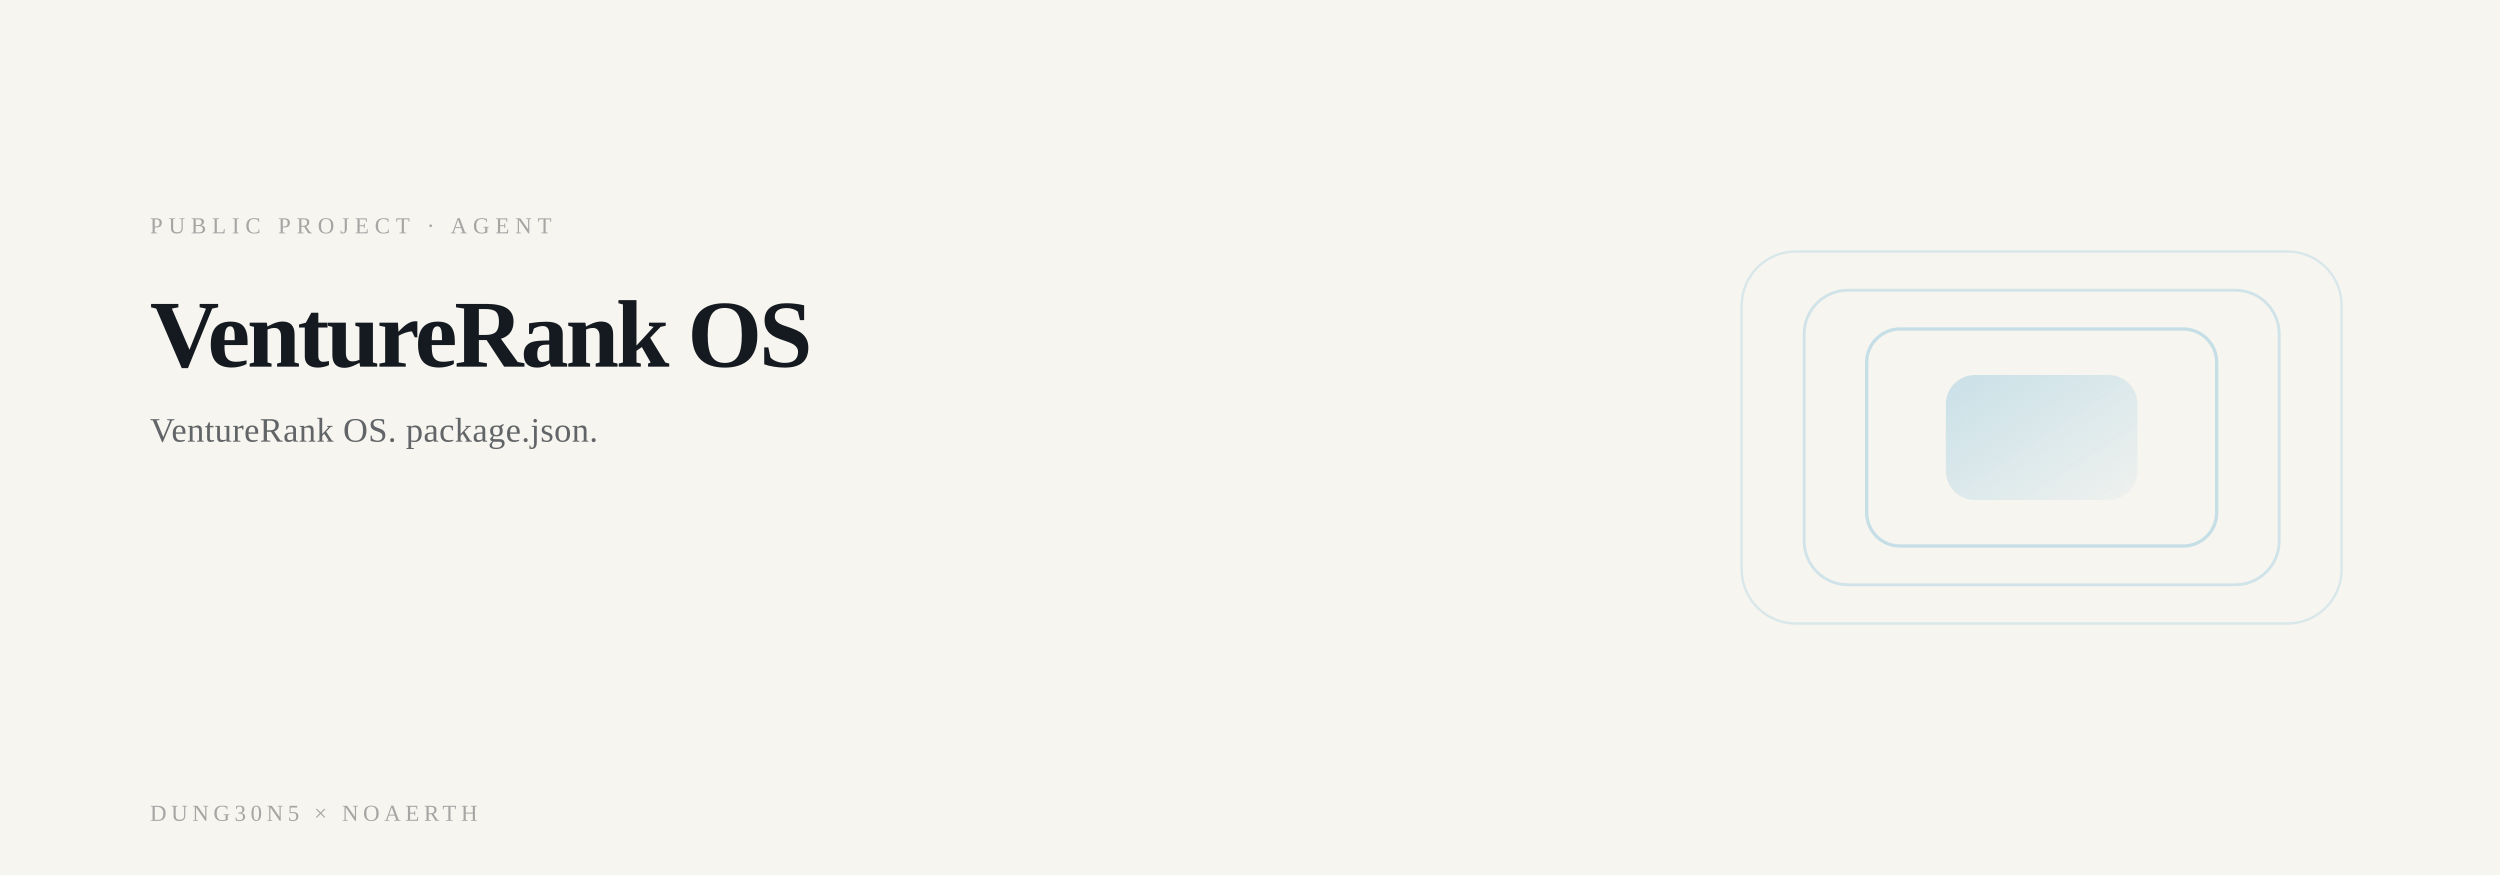
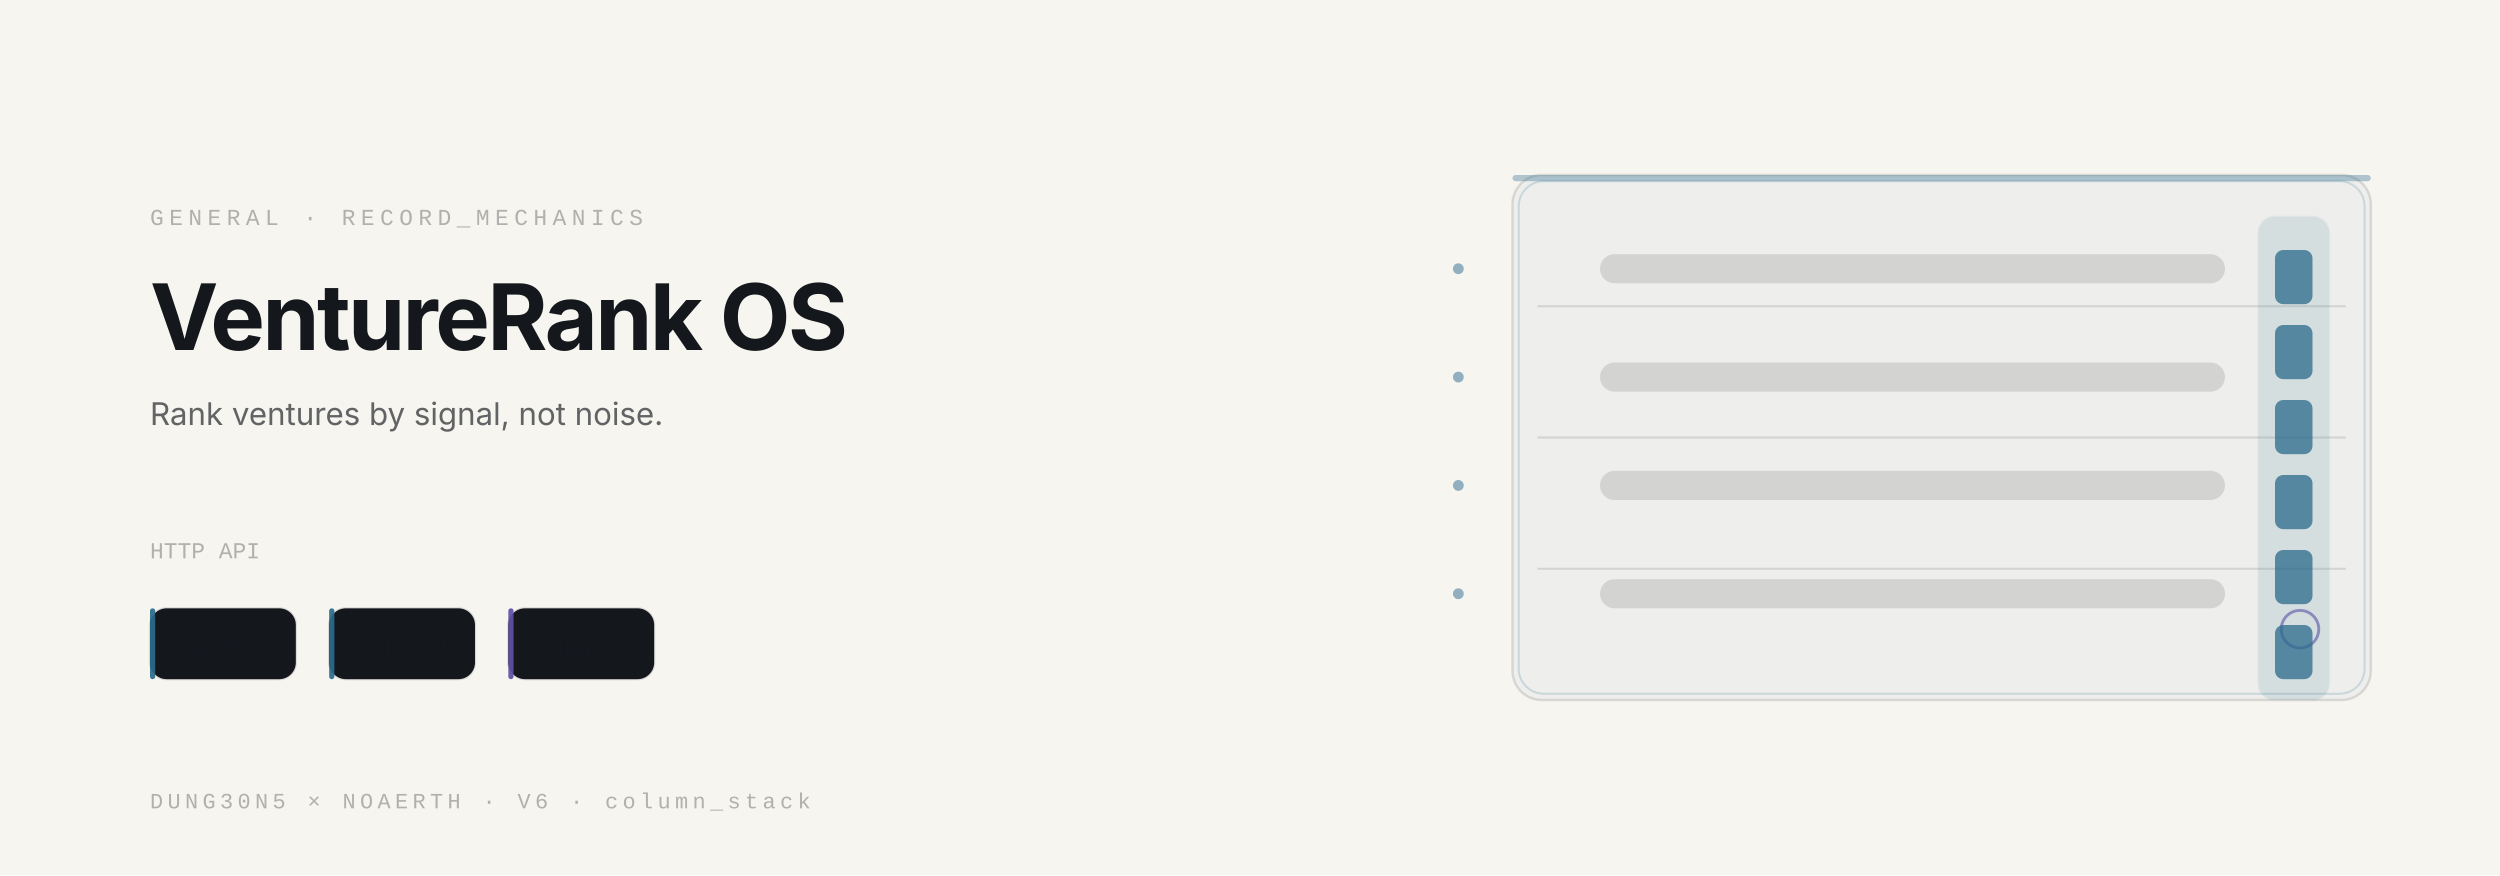
- <svg xmlns="http://www.w3.org/2000/svg" viewBox="0 0 1200 420" width="1200" height="420" role="img" aria-label="VentureRank OS: a state ring with tool nodes attached. Motion depicts an objective becomes context, tools read and write state, the loop closes.">
-   <defs>
-     <linearGradient id="hero-VentureRank-OS-light-a" x1="0" y1="0" x2="1" y2="1">
-       <stop offset="0" stop-color="#6fb7d6" stop-opacity="0.85" />
-       <stop offset="1" stop-color="#6fb7d6" stop-opacity="0.15" />
-     </linearGradient>
-   </defs>
+ <svg xmlns="http://www.w3.org/2000/svg" viewBox="0 0 1200 420" width="1200" height="420" role="img" aria-label="VentureRank OS: an objective becomes context, tools read and write state, the loop closes">
  <rect width="1200" height="420" fill="#f7f5f0" />
-   <rect x="896" y="157.92" width="168" height="104.16" rx="16" fill="none" stroke="#6fb7d6" stroke-width="1.60" opacity="0.36" />
-   <rect x="866" y="139.32" width="228" height="141.36" rx="21" fill="none" stroke="#6fb7d6" stroke-width="1.38" opacity="0.29" />
-   <rect x="836" y="120.72" width="288" height="178.56" rx="26" fill="none" stroke="#6fb7d6" stroke-width="1.16" opacity="0.23" />
-   <rect x="934" y="180" width="92" height="60" rx="14" fill="url(#hero-VentureRank-OS-light-a)" opacity="0.40" />
-   <text x="72" y="112" fill="#141a205c" font-size="11" letter-spacing="2.8">PUBLIC PROJECT · AGENT</text>
-   <text x="72" y="176" fill="#141a20" font-size="46" font-weight="660" letter-spacing="-1.4">VentureRank OS</text>
-   <text x="72" y="212" fill="#141a20a8" font-size="16.5" letter-spacing="0.2">VentureRank OS. package.json.</text>
-   <rect x="72" y="266" width="106" height="40" rx="9" fill="#141a20" fill-opacity="0.05" stroke="#f4efe424" stroke-width="1.1" opacity="0">
-     <animate attributeName="opacity" from="0" to="1" dur="0.5s" begin="0.50s" fill="freeze" />
-   </rect>
-   <rect x="72" y="266" width="2.5" height="40" rx="1.2" fill="#6fb7d6" opacity="0">
-     <animate attributeName="opacity" from="0" to="0.9" dur="0.5s" begin="0.50s" fill="freeze" />
-   </rect>
-   <text x="125" y="291" fill="#141a20" font-size="11.5" text-anchor="middle" font-family="ui-monospace,SFMono-Regular,Menlo,monospace" opacity="0">objective<animate attributeName="opacity" from="0" to="1" dur="0.5s" begin="0.65s" fill="freeze" />
-   </text>
-   <rect x="194" y="266" width="106" height="40" rx="9" fill="#141a20" fill-opacity="0.05" stroke="#f4efe424" stroke-width="1.1" opacity="0">
-     <animate attributeName="opacity" from="0" to="1" dur="0.5s" begin="1.00s" fill="freeze" />
-   </rect>
-   <rect x="194" y="266" width="2.5" height="40" rx="1.2" fill="#6fb7d6" opacity="0">
-     <animate attributeName="opacity" from="0" to="0.9" dur="0.5s" begin="1.00s" fill="freeze" />
-   </rect>
-   <text x="247" y="291" fill="#141a20" font-size="11.5" text-anchor="middle" font-family="ui-monospace,SFMono-Regular,Menlo,monospace" opacity="0">load context<animate attributeName="opacity" from="0" to="1" dur="0.5s" begin="1.15s" fill="freeze" />
-   </text>
-   <rect x="316" y="266" width="106" height="40" rx="9" fill="#141a20" fill-opacity="0.05" stroke="#f4efe424" stroke-width="1.1" opacity="0">
-     <animate attributeName="opacity" from="0" to="1" dur="0.5s" begin="1.50s" fill="freeze" />
-   </rect>
-   <rect x="316" y="266" width="2.5" height="40" rx="1.2" fill="#6fb7d6" opacity="0">
-     <animate attributeName="opacity" from="0" to="0.9" dur="0.5s" begin="1.50s" fill="freeze" />
-   </rect>
-   <text x="369" y="291" fill="#141a20" font-size="11.5" text-anchor="middle" font-family="ui-monospace,SFMono-Regular,Menlo,monospace" opacity="0">call tools<animate attributeName="opacity" from="0" to="1" dur="0.5s" begin="1.65s" fill="freeze" />
-   </text>
-   <rect x="438" y="266" width="106" height="40" rx="9" fill="#141a20" fill-opacity="0.05" stroke="#f4efe424" stroke-width="1.1" opacity="0">
-     <animate attributeName="opacity" from="0" to="1" dur="0.5s" begin="2.00s" fill="freeze" />
-   </rect>
-   <rect x="438" y="266" width="2.5" height="40" rx="1.2" fill="#e7c27a" opacity="0">
-     <animate attributeName="opacity" from="0" to="0.9" dur="0.5s" begin="2.00s" fill="freeze" />
-   </rect>
-   <text x="491" y="291" fill="#141a20" font-size="11.5" text-anchor="middle" font-family="ui-monospace,SFMono-Regular,Menlo,monospace" opacity="0">verify<animate attributeName="opacity" from="0" to="1" dur="0.5s" begin="2.15s" fill="freeze" />
-   </text>
-   <text x="72" y="394" fill="#141a205c" font-size="11" letter-spacing="2.2">DUNG30N5 × NOAERTH</text>
+   <text x="72" y="108" font-family="ui-monospace, SFMono-Regular, Menlo, Monaco, Consolas, 'Liberation Mono', monospace" font-size="11" letter-spacing="2.6" fill="#14171c4f">GENERAL · RECORD_MECHANICS</text>
+   <text x="72" y="168" font-family="-apple-system, BlinkMacSystemFont, 'Segoe UI', Inter, Helvetica, Arial, sans-serif" font-size="44" font-weight="660" letter-spacing="-1.2" fill="#14171c">VentureRank OS</text>
+   <text x="72" y="204" font-family="-apple-system, BlinkMacSystemFont, 'Segoe UI', Inter, Helvetica, Arial, sans-serif" font-size="15" fill="#14171ca8">Rank ventures by signal, not noise.</text>
+   <text x="72" y="268" font-family="ui-monospace, SFMono-Regular, Menlo, Monaco, Consolas, 'Liberation Mono', monospace" font-size="11" fill="#14171c4f">HTTP API</text>
+   <rect x="72.0" y="292.0" width="70.0" height="34.0" rx="8" fill="#14171c" stroke="#14171c1f" stroke-width="1.1" />
+   <rect x="72.0" y="292.0" width="2.5" height="34.0" rx="1.2" fill="#2b6a8c" opacity="0.92" />
+   <text x="107.0" y="314" font-family="ui-monospace, SFMono-Regular, Menlo, Monaco, Consolas, 'Liberation Mono', monospace" font-size="11" fill="#14171c" fill-opacity="0.82" text-anchor="middle">ideas</text>
+   <rect x="158.0" y="292.0" width="70.0" height="34.0" rx="8" fill="#14171c" stroke="#14171c1f" stroke-width="1.1" />
+   <rect x="158.0" y="292.0" width="2.5" height="34.0" rx="1.2" fill="#2b6a8c" opacity="0.92" />
+   <text x="193.0" y="314" font-family="ui-monospace, SFMono-Regular, Menlo, Monaco, Consolas, 'Liberation Mono', monospace" font-size="11" fill="#14171c" fill-opacity="0.82" text-anchor="middle">rankings</text>
+   <rect x="244.0" y="292.0" width="70.0" height="34.0" rx="8" fill="#14171c" stroke="#14171c1f" stroke-width="1.1" />
+   <rect x="244.0" y="292.0" width="2.5" height="34.0" rx="1.2" fill="#5f4fa8" opacity="0.92" />
+   <text x="279.0" y="314" font-family="ui-monospace, SFMono-Regular, Menlo, Monaco, Consolas, 'Liberation Mono', monospace" font-size="11" fill="#14171c" fill-opacity="0.82" text-anchor="middle">spawn</text>
+   <rect x="726.0" y="84.0" width="412.0" height="252.0" rx="14" fill="#2b6a8c" fill-opacity="0.04" />
+   <rect x="729.0" y="87.0" width="406.0" height="246.0" rx="12" fill="none" stroke="#2b6a8c" stroke-width="1" stroke-opacity="0.18" />
+   <rect x="726.0" y="84.0" width="412.0" height="252.0" rx="14" fill="none" stroke="#14171c1f" stroke-width="1.2" />
+   <line x1="738.0" y1="147.0" x2="1126.0" y2="147.0" stroke="#14171c1f" stroke-width="1" />
+   <line x1="738.0" y1="210.0" x2="1126.0" y2="210.0" stroke="#14171c1f" stroke-width="1" />
+   <line x1="738.0" y1="273.0" x2="1126.0" y2="273.0" stroke="#14171c1f" stroke-width="1" />
+   <rect x="726.0" y="84.0" width="412.0" height="3" rx="1.5" fill="#2b6a8c" opacity="0.35" />
+   <circle cx="1104.0" cy="302.0" r="9" fill="none" stroke="#5f4fa8" stroke-width="1.4" opacity="0.6" />
+   <rect x="768" y="122" width="300" height="14" rx="7" fill="#14171c1f" />
+   <circle cx="700.0" cy="129.0" r="2.6" fill="#2b6a8c" opacity="0.5" />
+   <rect x="768" y="174" width="300" height="14" rx="7" fill="#14171c1f" />
+   <circle cx="700.0" cy="181.0" r="2.6" fill="#2b6a8c" opacity="0.5" />
+   <rect x="768" y="226" width="300" height="14" rx="7" fill="#14171c1f" />
+   <circle cx="700.0" cy="233.0" r="2.6" fill="#2b6a8c" opacity="0.5" />
+   <rect x="768" y="278" width="300" height="14" rx="7" fill="#14171c1f" />
+   <circle cx="700.0" cy="285.0" r="2.6" fill="#2b6a8c" opacity="0.5" />
+   <rect x="1084" y="104" width="34" height="232" rx="8" fill="#2b6a8c" opacity="0.13" stroke="#2b6a8c" stroke-width="1.1" stroke-opacity="0.4" />
+   <rect x="1092" y="120" width="18" height="26" rx="4" fill="#2b6a8c" opacity="0.75" />
+   <rect x="1092" y="156" width="18" height="26" rx="4" fill="#2b6a8c" opacity="0.75" />
+   <rect x="1092" y="192" width="18" height="26" rx="4" fill="#2b6a8c" opacity="0.75" />
+   <rect x="1092" y="228" width="18" height="26" rx="4" fill="#2b6a8c" opacity="0.75" />
+   <rect x="1092" y="264" width="18" height="26" rx="4" fill="#2b6a8c" opacity="0.75" />
+   <rect x="1092" y="300" width="18" height="26" rx="4" fill="#2b6a8c" opacity="0.75" />
+   <text x="72" y="388" font-family="ui-monospace, SFMono-Regular, Menlo, Monaco, Consolas, 'Liberation Mono', monospace" font-size="10.5" letter-spacing="2.1" fill="#14171c4f">DUNG30N5 × NOAERTH · V6 · column_stack</text>
</svg>
